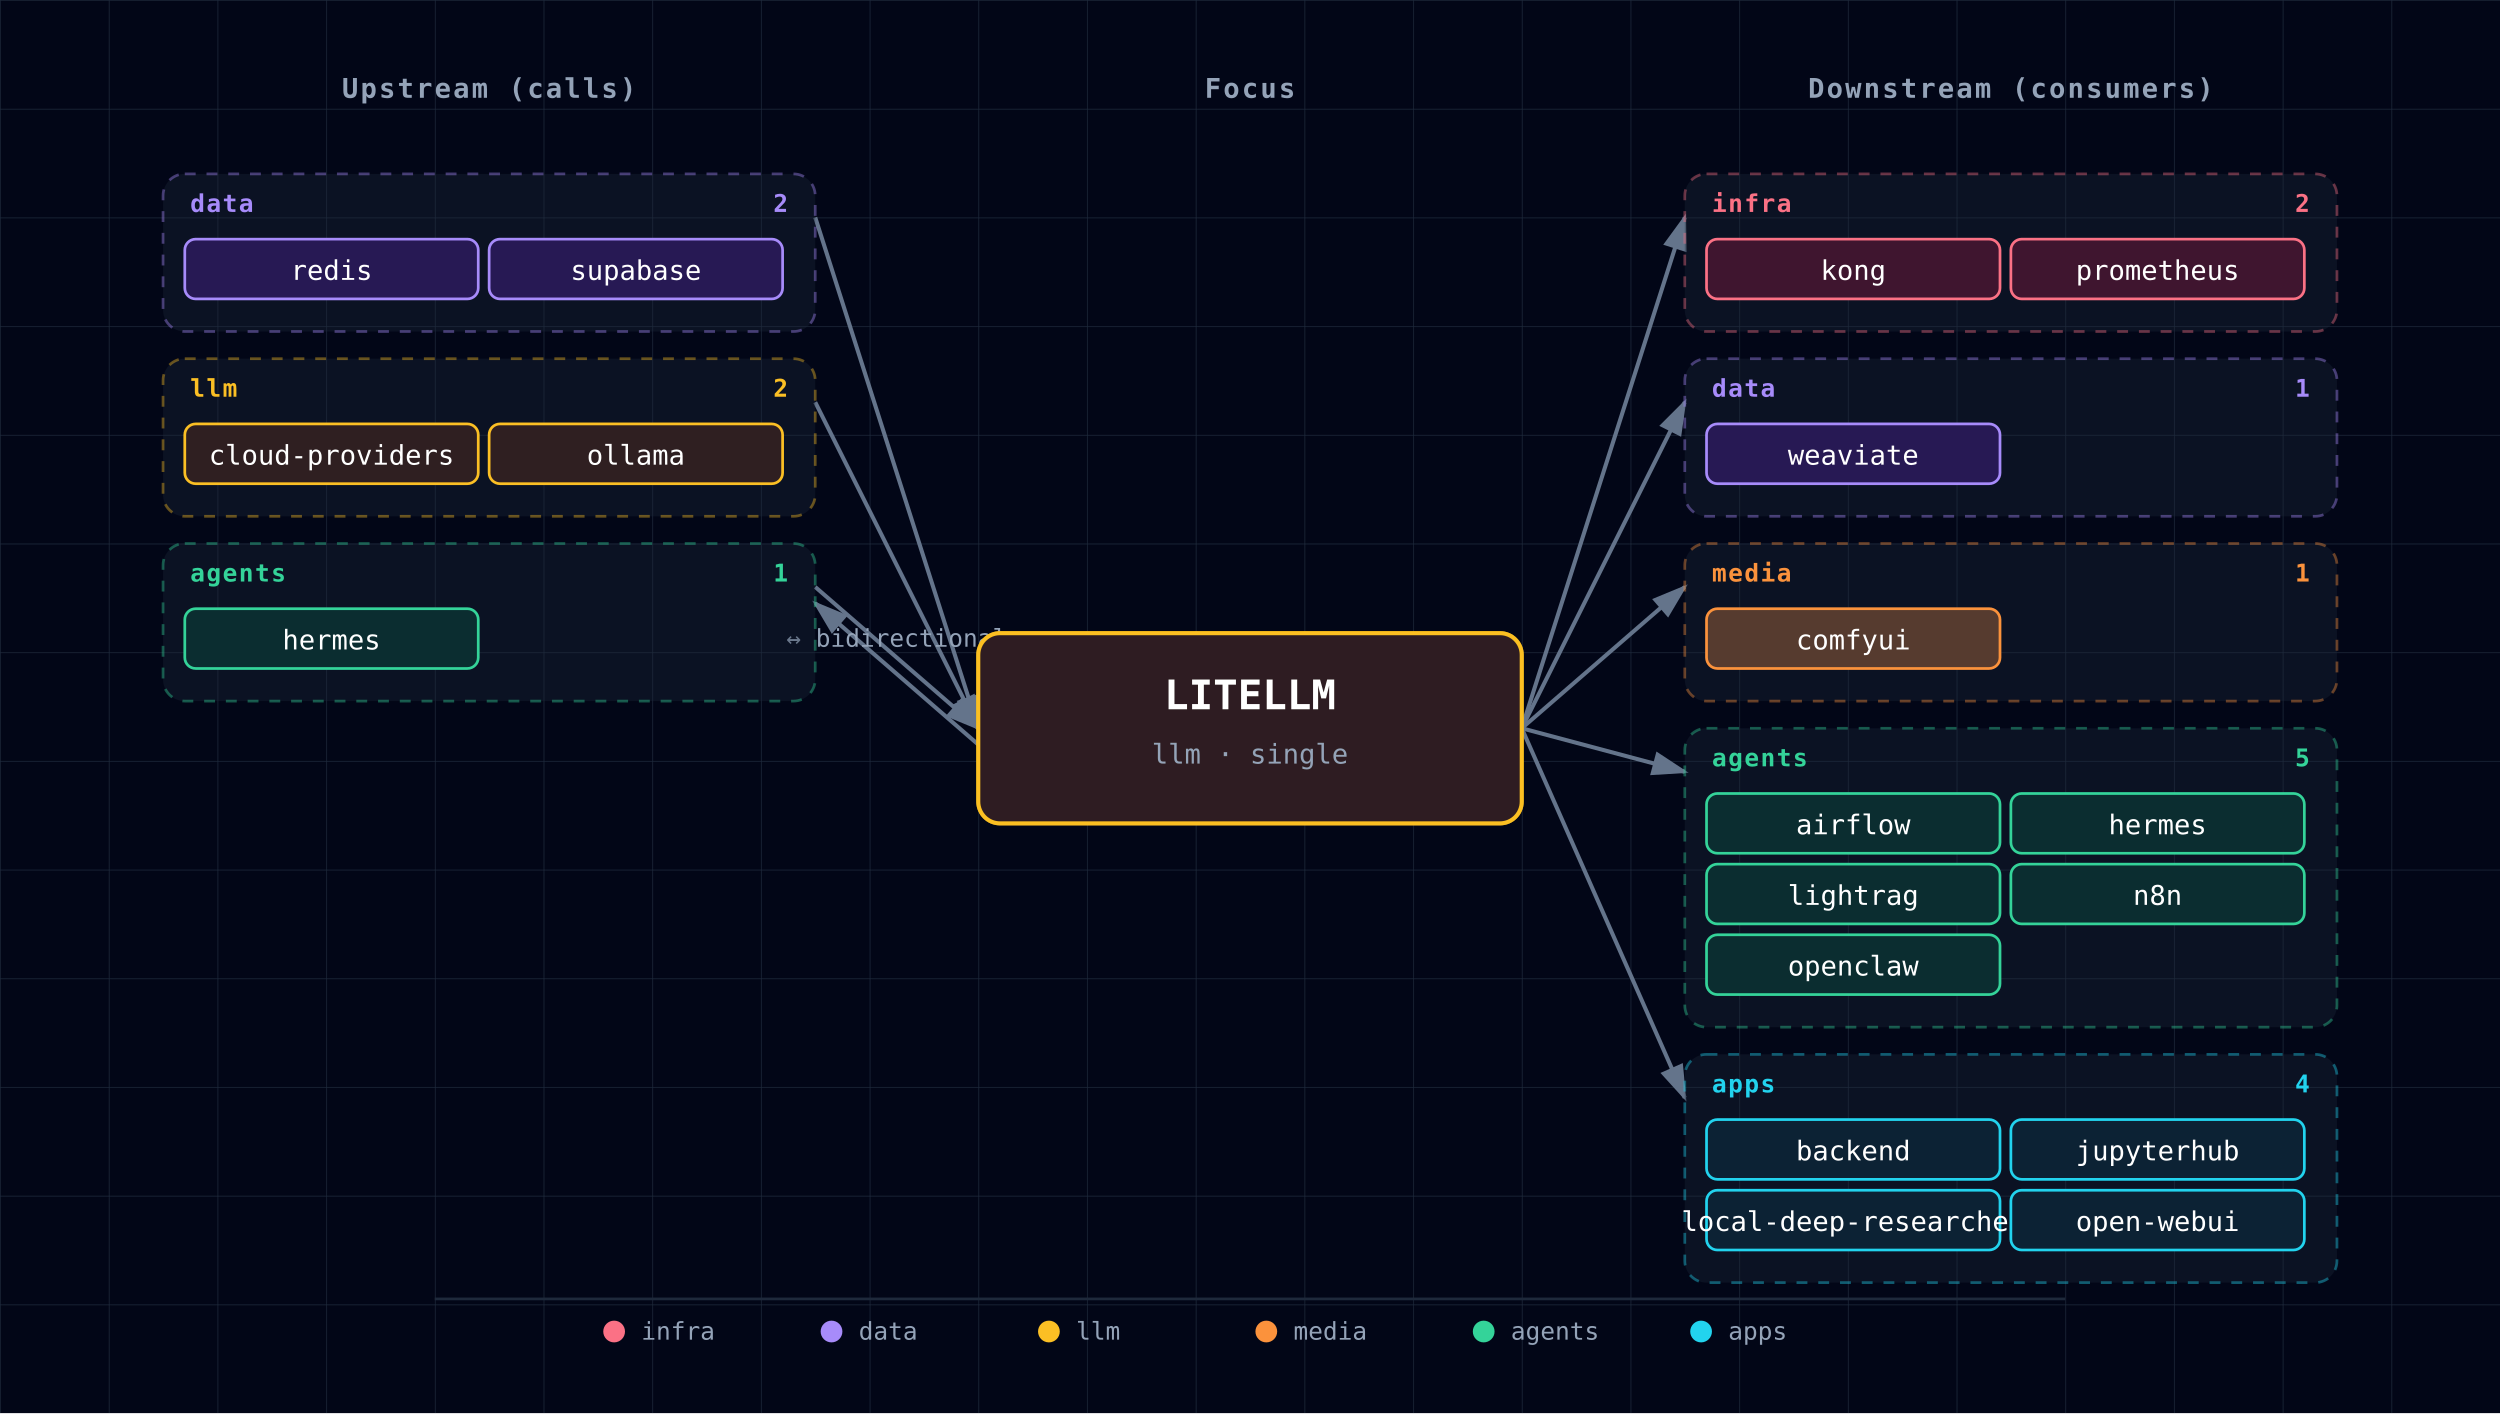
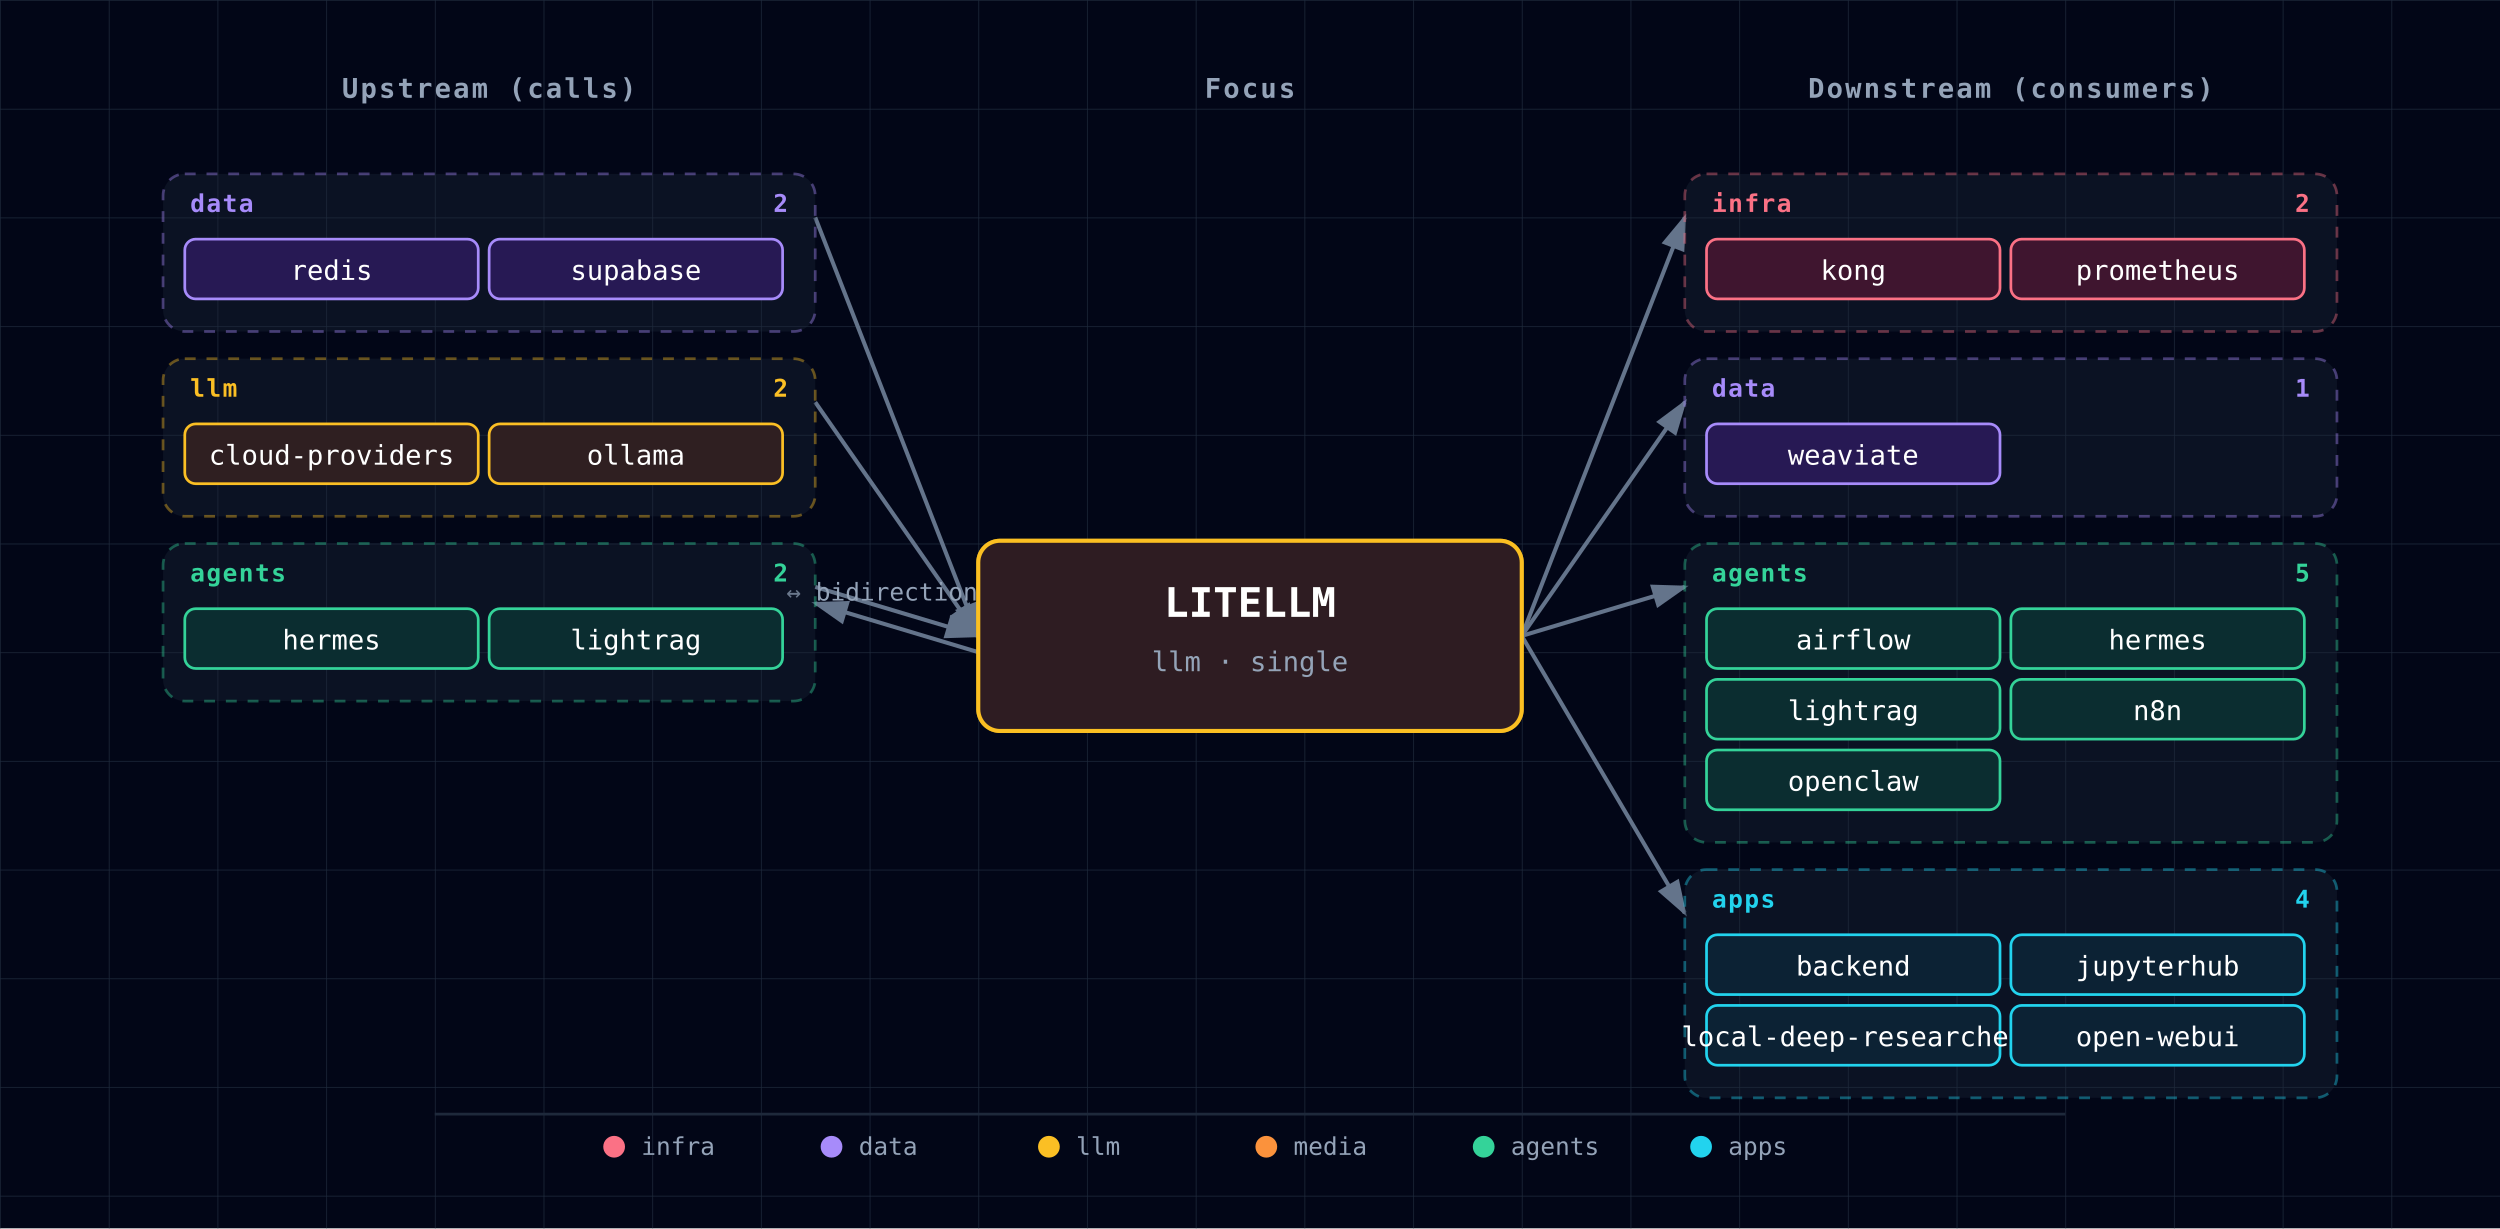
- <svg xmlns="http://www.w3.org/2000/svg" viewBox="0 0 920 520" font-family="'JetBrains Mono', 'Fira Code', Menlo, Consolas, monospace">
+ <svg xmlns="http://www.w3.org/2000/svg" viewBox="0 0 920 452" font-family="'JetBrains Mono', 'Fira Code', Menlo, Consolas, monospace">
  <defs>
    <pattern id="grid" width="40" height="40" patternUnits="userSpaceOnUse">
      <path d="M 40 0 L 0 0 0 40" fill="none" stroke="#1e293b" stroke-width="0.5" />
    </pattern>
    <marker id="arrowhead" markerWidth="9" markerHeight="6" refX="8" refY="3" orient="auto">
      <polygon points="0 0, 9 3, 0 6" fill="#64748b" />
    </marker>
    <filter id="focus-glow" x="-50%" y="-50%" width="200%" height="200%">
      <feGaussianBlur in="SourceAlpha" stdDeviation="6" />
      <feFlood flood-color="#fbbf24" flood-opacity="0.6" />
      <feComposite in2="SourceAlpha" operator="in" />
      <feMerge>
        <feMergeNode />
        <feMergeNode in="SourceGraphic" />
      </feMerge>
    </filter>
  </defs>
-   <rect width="920" height="520" fill="#020617" />
-   <rect width="920" height="520" fill="url(#grid)" />
+   <rect width="920" height="452" fill="#020617" />
+   <rect width="920" height="452" fill="url(#grid)" />
  <text x="180" y="36" fill="#94a3b8" font-size="10" font-weight="600" text-anchor="middle" letter-spacing="0.08em">Upstream (calls)</text>
  <text x="460" y="36" fill="#94a3b8" font-size="10" font-weight="600" text-anchor="middle" letter-spacing="0.08em">Focus</text>
  <text x="740" y="36" fill="#94a3b8" font-size="10" font-weight="600" text-anchor="middle" letter-spacing="0.08em">Downstream (consumers)</text>
-   <line x1="300" y1="80" x2="360" y2="268" stroke="#64748b" stroke-width="1.5" marker-end="url(#arrowhead)" />
-   <line x1="300" y1="148" x2="360" y2="268" stroke="#64748b" stroke-width="1.5" marker-end="url(#arrowhead)" />
-   <line x1="300" y1="216" x2="360" y2="268" stroke="#64748b" stroke-width="1.5" marker-end="url(#arrowhead)" />
-   <line x1="360" y1="274" x2="300" y2="222" stroke="#64748b" stroke-width="1.5" marker-end="url(#arrowhead)" />
-   <text x="330" y="238" fill="#94a3b8" font-size="9" text-anchor="middle">↔ bidirectional</text>
-   <line x1="560" y1="268" x2="620" y2="80" stroke="#64748b" stroke-width="1.5" marker-end="url(#arrowhead)" />
-   <line x1="560" y1="268" x2="620" y2="148" stroke="#64748b" stroke-width="1.5" marker-end="url(#arrowhead)" />
-   <line x1="560" y1="268" x2="620" y2="216" stroke="#64748b" stroke-width="1.5" marker-end="url(#arrowhead)" />
-   <line x1="560" y1="268" x2="620" y2="284" stroke="#64748b" stroke-width="1.5" marker-end="url(#arrowhead)" />
-   <line x1="560" y1="268" x2="620" y2="404" stroke="#64748b" stroke-width="1.5" marker-end="url(#arrowhead)" />
+   <line x1="300" y1="80" x2="360" y2="234" stroke="#64748b" stroke-width="1.5" marker-end="url(#arrowhead)" />
+   <line x1="300" y1="148" x2="360" y2="234" stroke="#64748b" stroke-width="1.5" marker-end="url(#arrowhead)" />
+   <line x1="300" y1="216" x2="360" y2="234" stroke="#64748b" stroke-width="1.5" marker-end="url(#arrowhead)" />
+   <line x1="360" y1="240" x2="300" y2="222" stroke="#64748b" stroke-width="1.5" marker-end="url(#arrowhead)" />
+   <text x="330" y="221" fill="#94a3b8" font-size="9" text-anchor="middle">↔ bidirectional</text>
+   <line x1="560" y1="234" x2="620" y2="80" stroke="#64748b" stroke-width="1.5" marker-end="url(#arrowhead)" />
+   <line x1="560" y1="234" x2="620" y2="148" stroke="#64748b" stroke-width="1.5" marker-end="url(#arrowhead)" />
+   <line x1="560" y1="234" x2="620" y2="216" stroke="#64748b" stroke-width="1.5" marker-end="url(#arrowhead)" />
+   <line x1="560" y1="234" x2="620" y2="336" stroke="#64748b" stroke-width="1.5" marker-end="url(#arrowhead)" />
  <g>
    <g class="cluster">
      <rect x="60" y="64" width="240" height="58" rx="8" fill="rgba(30,41,59,0.35)" stroke="#a78bfa" stroke-width="1" stroke-dasharray="4,4" stroke-opacity="0.4" />
      <text x="70" y="78" fill="#a78bfa" font-size="9" font-weight="700" text-anchor="start" style="letter-spacing:0.06em;text-transform:uppercase;">data</text>
      <text x="290" y="78" fill="#a78bfa" font-size="9" font-weight="600" text-anchor="end">2</text>
    </g>
    <g>
      <rect x="68" y="88" width="108" height="22" rx="4" fill="#0f172a" />
      <rect x="68" y="88" width="108" height="22" rx="4" fill="rgba(76, 29, 149, 0.4)" stroke="#a78bfa" stroke-width="1" />
      <text x="122" y="103" fill="white" font-size="10" text-anchor="middle">redis</text>
    </g>
    <g>
      <rect x="180" y="88" width="108" height="22" rx="4" fill="#0f172a" />
      <rect x="180" y="88" width="108" height="22" rx="4" fill="rgba(76, 29, 149, 0.4)" stroke="#a78bfa" stroke-width="1" />
      <text x="234" y="103" fill="white" font-size="10" text-anchor="middle">supabase</text>
    </g>
    <g class="cluster">
      <rect x="60" y="132" width="240" height="58" rx="8" fill="rgba(30,41,59,0.35)" stroke="#fbbf24" stroke-width="1" stroke-dasharray="4,4" stroke-opacity="0.4" />
      <text x="70" y="146" fill="#fbbf24" font-size="9" font-weight="700" text-anchor="start" style="letter-spacing:0.06em;text-transform:uppercase;">llm</text>
      <text x="290" y="146" fill="#fbbf24" font-size="9" font-weight="600" text-anchor="end">2</text>
    </g>
    <g>
      <rect x="68" y="156" width="108" height="22" rx="4" fill="#0f172a" />
      <rect x="68" y="156" width="108" height="22" rx="4" fill="rgba(120, 53, 15, 0.3)" stroke="#fbbf24" stroke-width="1" />
      <text x="122" y="171" fill="white" font-size="10" text-anchor="middle">cloud-providers</text>
    </g>
    <g>
      <rect x="180" y="156" width="108" height="22" rx="4" fill="#0f172a" />
      <rect x="180" y="156" width="108" height="22" rx="4" fill="rgba(120, 53, 15, 0.3)" stroke="#fbbf24" stroke-width="1" />
      <text x="234" y="171" fill="white" font-size="10" text-anchor="middle">ollama</text>
    </g>
    <g class="cluster">
      <rect x="60" y="200" width="240" height="58" rx="8" fill="rgba(30,41,59,0.35)" stroke="#34d399" stroke-width="1" stroke-dasharray="4,4" stroke-opacity="0.4" />
      <text x="70" y="214" fill="#34d399" font-size="9" font-weight="700" text-anchor="start" style="letter-spacing:0.06em;text-transform:uppercase;">agents</text>
-       <text x="290" y="214" fill="#34d399" font-size="9" font-weight="600" text-anchor="end">1</text>
+       <text x="290" y="214" fill="#34d399" font-size="9" font-weight="600" text-anchor="end">2</text>
    </g>
    <g>
      <rect x="68" y="224" width="108" height="22" rx="4" fill="#0f172a" />
      <rect x="68" y="224" width="108" height="22" rx="4" fill="rgba(6, 78, 59, 0.4)" stroke="#34d399" stroke-width="1" />
      <text x="122" y="239" fill="white" font-size="10" text-anchor="middle">hermes</text>
+     </g>
+     <g>
+       <rect x="180" y="224" width="108" height="22" rx="4" fill="#0f172a" />
+       <rect x="180" y="224" width="108" height="22" rx="4" fill="rgba(6, 78, 59, 0.4)" stroke="#34d399" stroke-width="1" />
+       <text x="234" y="239" fill="white" font-size="10" text-anchor="middle">lightrag</text>
    </g>
  </g>
  <g>
    <g class="cluster">
      <rect x="620" y="64" width="240" height="58" rx="8" fill="rgba(30,41,59,0.35)" stroke="#fb7185" stroke-width="1" stroke-dasharray="4,4" stroke-opacity="0.4" />
      <text x="630" y="78" fill="#fb7185" font-size="9" font-weight="700" text-anchor="start" style="letter-spacing:0.06em;text-transform:uppercase;">infra</text>
      <text x="850" y="78" fill="#fb7185" font-size="9" font-weight="600" text-anchor="end">2</text>
    </g>
    <g>
      <rect x="628" y="88" width="108" height="22" rx="4" fill="#0f172a" />
      <rect x="628" y="88" width="108" height="22" rx="4" fill="rgba(136, 19, 55, 0.4)" stroke="#fb7185" stroke-width="1" />
      <text x="682" y="103" fill="white" font-size="10" text-anchor="middle">kong</text>
    </g>
    <g>
      <rect x="740" y="88" width="108" height="22" rx="4" fill="#0f172a" />
      <rect x="740" y="88" width="108" height="22" rx="4" fill="rgba(136, 19, 55, 0.4)" stroke="#fb7185" stroke-width="1" />
      <text x="794" y="103" fill="white" font-size="10" text-anchor="middle">prometheus</text>
    </g>
    <g class="cluster">
      <rect x="620" y="132" width="240" height="58" rx="8" fill="rgba(30,41,59,0.35)" stroke="#a78bfa" stroke-width="1" stroke-dasharray="4,4" stroke-opacity="0.4" />
      <text x="630" y="146" fill="#a78bfa" font-size="9" font-weight="700" text-anchor="start" style="letter-spacing:0.06em;text-transform:uppercase;">data</text>
      <text x="850" y="146" fill="#a78bfa" font-size="9" font-weight="600" text-anchor="end">1</text>
    </g>
    <g>
      <rect x="628" y="156" width="108" height="22" rx="4" fill="#0f172a" />
      <rect x="628" y="156" width="108" height="22" rx="4" fill="rgba(76, 29, 149, 0.4)" stroke="#a78bfa" stroke-width="1" />
      <text x="682" y="171" fill="white" font-size="10" text-anchor="middle">weaviate</text>
    </g>
    <g class="cluster">
-       <rect x="620" y="200" width="240" height="58" rx="8" fill="rgba(30,41,59,0.35)" stroke="#fb923c" stroke-width="1" stroke-dasharray="4,4" stroke-opacity="0.4" />
-       <text x="630" y="214" fill="#fb923c" font-size="9" font-weight="700" text-anchor="start" style="letter-spacing:0.06em;text-transform:uppercase;">media</text>
-       <text x="850" y="214" fill="#fb923c" font-size="9" font-weight="600" text-anchor="end">1</text>
+       <rect x="620" y="200" width="240" height="110" rx="8" fill="rgba(30,41,59,0.35)" stroke="#34d399" stroke-width="1" stroke-dasharray="4,4" stroke-opacity="0.4" />
+       <text x="630" y="214" fill="#34d399" font-size="9" font-weight="700" text-anchor="start" style="letter-spacing:0.06em;text-transform:uppercase;">agents</text>
+       <text x="850" y="214" fill="#34d399" font-size="9" font-weight="600" text-anchor="end">5</text>
    </g>
    <g>
      <rect x="628" y="224" width="108" height="22" rx="4" fill="#0f172a" />
-       <rect x="628" y="224" width="108" height="22" rx="4" fill="rgba(251, 146, 60, 0.3)" stroke="#fb923c" stroke-width="1" />
-       <text x="682" y="239" fill="white" font-size="10" text-anchor="middle">comfyui</text>
+       <rect x="628" y="224" width="108" height="22" rx="4" fill="rgba(6, 78, 59, 0.4)" stroke="#34d399" stroke-width="1" />
+       <text x="682" y="239" fill="white" font-size="10" text-anchor="middle">airflow</text>
+     </g>
+     <g>
+       <rect x="740" y="224" width="108" height="22" rx="4" fill="#0f172a" />
+       <rect x="740" y="224" width="108" height="22" rx="4" fill="rgba(6, 78, 59, 0.4)" stroke="#34d399" stroke-width="1" />
+       <text x="794" y="239" fill="white" font-size="10" text-anchor="middle">hermes</text>
+     </g>
+     <g>
+       <rect x="628" y="250" width="108" height="22" rx="4" fill="#0f172a" />
+       <rect x="628" y="250" width="108" height="22" rx="4" fill="rgba(6, 78, 59, 0.4)" stroke="#34d399" stroke-width="1" />
+       <text x="682" y="265" fill="white" font-size="10" text-anchor="middle">lightrag</text>
+     </g>
+     <g>
+       <rect x="740" y="250" width="108" height="22" rx="4" fill="#0f172a" />
+       <rect x="740" y="250" width="108" height="22" rx="4" fill="rgba(6, 78, 59, 0.4)" stroke="#34d399" stroke-width="1" />
+       <text x="794" y="265" fill="white" font-size="10" text-anchor="middle">n8n</text>
+     </g>
+     <g>
+       <rect x="628" y="276" width="108" height="22" rx="4" fill="#0f172a" />
+       <rect x="628" y="276" width="108" height="22" rx="4" fill="rgba(6, 78, 59, 0.4)" stroke="#34d399" stroke-width="1" />
+       <text x="682" y="291" fill="white" font-size="10" text-anchor="middle">openclaw</text>
    </g>
    <g class="cluster">
-       <rect x="620" y="268" width="240" height="110" rx="8" fill="rgba(30,41,59,0.35)" stroke="#34d399" stroke-width="1" stroke-dasharray="4,4" stroke-opacity="0.4" />
-       <text x="630" y="282" fill="#34d399" font-size="9" font-weight="700" text-anchor="start" style="letter-spacing:0.06em;text-transform:uppercase;">agents</text>
-       <text x="850" y="282" fill="#34d399" font-size="9" font-weight="600" text-anchor="end">5</text>
-     </g>
-     <g>
-       <rect x="628" y="292" width="108" height="22" rx="4" fill="#0f172a" />
-       <rect x="628" y="292" width="108" height="22" rx="4" fill="rgba(6, 78, 59, 0.4)" stroke="#34d399" stroke-width="1" />
-       <text x="682" y="307" fill="white" font-size="10" text-anchor="middle">airflow</text>
-     </g>
-     <g>
-       <rect x="740" y="292" width="108" height="22" rx="4" fill="#0f172a" />
-       <rect x="740" y="292" width="108" height="22" rx="4" fill="rgba(6, 78, 59, 0.4)" stroke="#34d399" stroke-width="1" />
-       <text x="794" y="307" fill="white" font-size="10" text-anchor="middle">hermes</text>
-     </g>
-     <g>
-       <rect x="628" y="318" width="108" height="22" rx="4" fill="#0f172a" />
-       <rect x="628" y="318" width="108" height="22" rx="4" fill="rgba(6, 78, 59, 0.4)" stroke="#34d399" stroke-width="1" />
-       <text x="682" y="333" fill="white" font-size="10" text-anchor="middle">lightrag</text>
-     </g>
-     <g>
-       <rect x="740" y="318" width="108" height="22" rx="4" fill="#0f172a" />
-       <rect x="740" y="318" width="108" height="22" rx="4" fill="rgba(6, 78, 59, 0.4)" stroke="#34d399" stroke-width="1" />
-       <text x="794" y="333" fill="white" font-size="10" text-anchor="middle">n8n</text>
+       <rect x="620" y="320" width="240" height="84" rx="8" fill="rgba(30,41,59,0.35)" stroke="#22d3ee" stroke-width="1" stroke-dasharray="4,4" stroke-opacity="0.4" />
+       <text x="630" y="334" fill="#22d3ee" font-size="9" font-weight="700" text-anchor="start" style="letter-spacing:0.06em;text-transform:uppercase;">apps</text>
+       <text x="850" y="334" fill="#22d3ee" font-size="9" font-weight="600" text-anchor="end">4</text>
    </g>
    <g>
      <rect x="628" y="344" width="108" height="22" rx="4" fill="#0f172a" />
-       <rect x="628" y="344" width="108" height="22" rx="4" fill="rgba(6, 78, 59, 0.4)" stroke="#34d399" stroke-width="1" />
-       <text x="682" y="359" fill="white" font-size="10" text-anchor="middle">openclaw</text>
-     </g>
-     <g class="cluster">
-       <rect x="620" y="388" width="240" height="84" rx="8" fill="rgba(30,41,59,0.35)" stroke="#22d3ee" stroke-width="1" stroke-dasharray="4,4" stroke-opacity="0.4" />
-       <text x="630" y="402" fill="#22d3ee" font-size="9" font-weight="700" text-anchor="start" style="letter-spacing:0.06em;text-transform:uppercase;">apps</text>
-       <text x="850" y="402" fill="#22d3ee" font-size="9" font-weight="600" text-anchor="end">4</text>
+       <rect x="628" y="344" width="108" height="22" rx="4" fill="rgba(8, 51, 68, 0.4)" stroke="#22d3ee" stroke-width="1" />
+       <text x="682" y="359" fill="white" font-size="10" text-anchor="middle">backend</text>
    </g>
    <g>
-       <rect x="628" y="412" width="108" height="22" rx="4" fill="#0f172a" />
-       <rect x="628" y="412" width="108" height="22" rx="4" fill="rgba(8, 51, 68, 0.4)" stroke="#22d3ee" stroke-width="1" />
-       <text x="682" y="427" fill="white" font-size="10" text-anchor="middle">backend</text>
+       <rect x="740" y="344" width="108" height="22" rx="4" fill="#0f172a" />
+       <rect x="740" y="344" width="108" height="22" rx="4" fill="rgba(8, 51, 68, 0.4)" stroke="#22d3ee" stroke-width="1" />
+       <text x="794" y="359" fill="white" font-size="10" text-anchor="middle">jupyterhub</text>
    </g>
    <g>
-       <rect x="740" y="412" width="108" height="22" rx="4" fill="#0f172a" />
-       <rect x="740" y="412" width="108" height="22" rx="4" fill="rgba(8, 51, 68, 0.4)" stroke="#22d3ee" stroke-width="1" />
-       <text x="794" y="427" fill="white" font-size="10" text-anchor="middle">jupyterhub</text>
+       <rect x="628" y="370" width="108" height="22" rx="4" fill="#0f172a" />
+       <rect x="628" y="370" width="108" height="22" rx="4" fill="rgba(8, 51, 68, 0.4)" stroke="#22d3ee" stroke-width="1" />
+       <text x="682" y="385" fill="white" font-size="10" text-anchor="middle">local-deep-researcher</text>
    </g>
    <g>
-       <rect x="628" y="438" width="108" height="22" rx="4" fill="#0f172a" />
-       <rect x="628" y="438" width="108" height="22" rx="4" fill="rgba(8, 51, 68, 0.4)" stroke="#22d3ee" stroke-width="1" />
-       <text x="682" y="453" fill="white" font-size="10" text-anchor="middle">local-deep-researcher</text>
-     </g>
-     <g>
-       <rect x="740" y="438" width="108" height="22" rx="4" fill="#0f172a" />
-       <rect x="740" y="438" width="108" height="22" rx="4" fill="rgba(8, 51, 68, 0.4)" stroke="#22d3ee" stroke-width="1" />
-       <text x="794" y="453" fill="white" font-size="10" text-anchor="middle">open-webui</text>
+       <rect x="740" y="370" width="108" height="22" rx="4" fill="#0f172a" />
+       <rect x="740" y="370" width="108" height="22" rx="4" fill="rgba(8, 51, 68, 0.4)" stroke="#22d3ee" stroke-width="1" />
+       <text x="794" y="385" fill="white" font-size="10" text-anchor="middle">open-webui</text>
    </g>
  </g>
  <g class="focus" filter="url(#focus-glow)">
-     <rect x="360" y="233" width="200" height="70" rx="8" fill="#0f172a" />
-     <rect x="360" y="233" width="200" height="70" rx="8" fill="rgba(120, 53, 15, 0.3)" stroke="#fbbf24" stroke-width="1.5" />
-     <text x="460" y="261" fill="white" font-size="15" font-weight="700" text-anchor="middle">LITELLM</text>
-     <text x="460" y="281" fill="#94a3b8" font-size="10" text-anchor="middle">llm · single</text>
+     <rect x="360" y="199" width="200" height="70" rx="8" fill="#0f172a" />
+     <rect x="360" y="199" width="200" height="70" rx="8" fill="rgba(120, 53, 15, 0.3)" stroke="#fbbf24" stroke-width="1.5" />
+     <text x="460" y="227" fill="white" font-size="15" font-weight="700" text-anchor="middle">LITELLM</text>
+     <text x="460" y="247" fill="#94a3b8" font-size="10" text-anchor="middle">llm · single</text>
  </g>
  <g class="legend">
-     <line x1="160" y1="478" x2="760" y2="478" stroke="#1e293b" stroke-width="1" />
-     <circle cx="226" cy="490" r="4" fill="#fb7185" />
-     <text x="236" y="493" fill="#94a3b8" font-size="9" font-weight="400" text-anchor="start">infra</text>
-     <circle cx="306" cy="490" r="4" fill="#a78bfa" />
-     <text x="316" y="493" fill="#94a3b8" font-size="9" font-weight="400" text-anchor="start">data</text>
-     <circle cx="386" cy="490" r="4" fill="#fbbf24" />
-     <text x="396" y="493" fill="#94a3b8" font-size="9" font-weight="400" text-anchor="start">llm</text>
-     <circle cx="466" cy="490" r="4" fill="#fb923c" />
-     <text x="476" y="493" fill="#94a3b8" font-size="9" font-weight="400" text-anchor="start">media</text>
-     <circle cx="546" cy="490" r="4" fill="#34d399" />
-     <text x="556" y="493" fill="#94a3b8" font-size="9" font-weight="400" text-anchor="start">agents</text>
-     <circle cx="626" cy="490" r="4" fill="#22d3ee" />
-     <text x="636" y="493" fill="#94a3b8" font-size="9" font-weight="400" text-anchor="start">apps</text>
+     <line x1="160" y1="410" x2="760" y2="410" stroke="#1e293b" stroke-width="1" />
+     <circle cx="226" cy="422" r="4" fill="#fb7185" />
+     <text x="236" y="425" fill="#94a3b8" font-size="9" font-weight="400" text-anchor="start">infra</text>
+     <circle cx="306" cy="422" r="4" fill="#a78bfa" />
+     <text x="316" y="425" fill="#94a3b8" font-size="9" font-weight="400" text-anchor="start">data</text>
+     <circle cx="386" cy="422" r="4" fill="#fbbf24" />
+     <text x="396" y="425" fill="#94a3b8" font-size="9" font-weight="400" text-anchor="start">llm</text>
+     <circle cx="466" cy="422" r="4" fill="#fb923c" />
+     <text x="476" y="425" fill="#94a3b8" font-size="9" font-weight="400" text-anchor="start">media</text>
+     <circle cx="546" cy="422" r="4" fill="#34d399" />
+     <text x="556" y="425" fill="#94a3b8" font-size="9" font-weight="400" text-anchor="start">agents</text>
+     <circle cx="626" cy="422" r="4" fill="#22d3ee" />
+     <text x="636" y="425" fill="#94a3b8" font-size="9" font-weight="400" text-anchor="start">apps</text>
  </g>
</svg>
